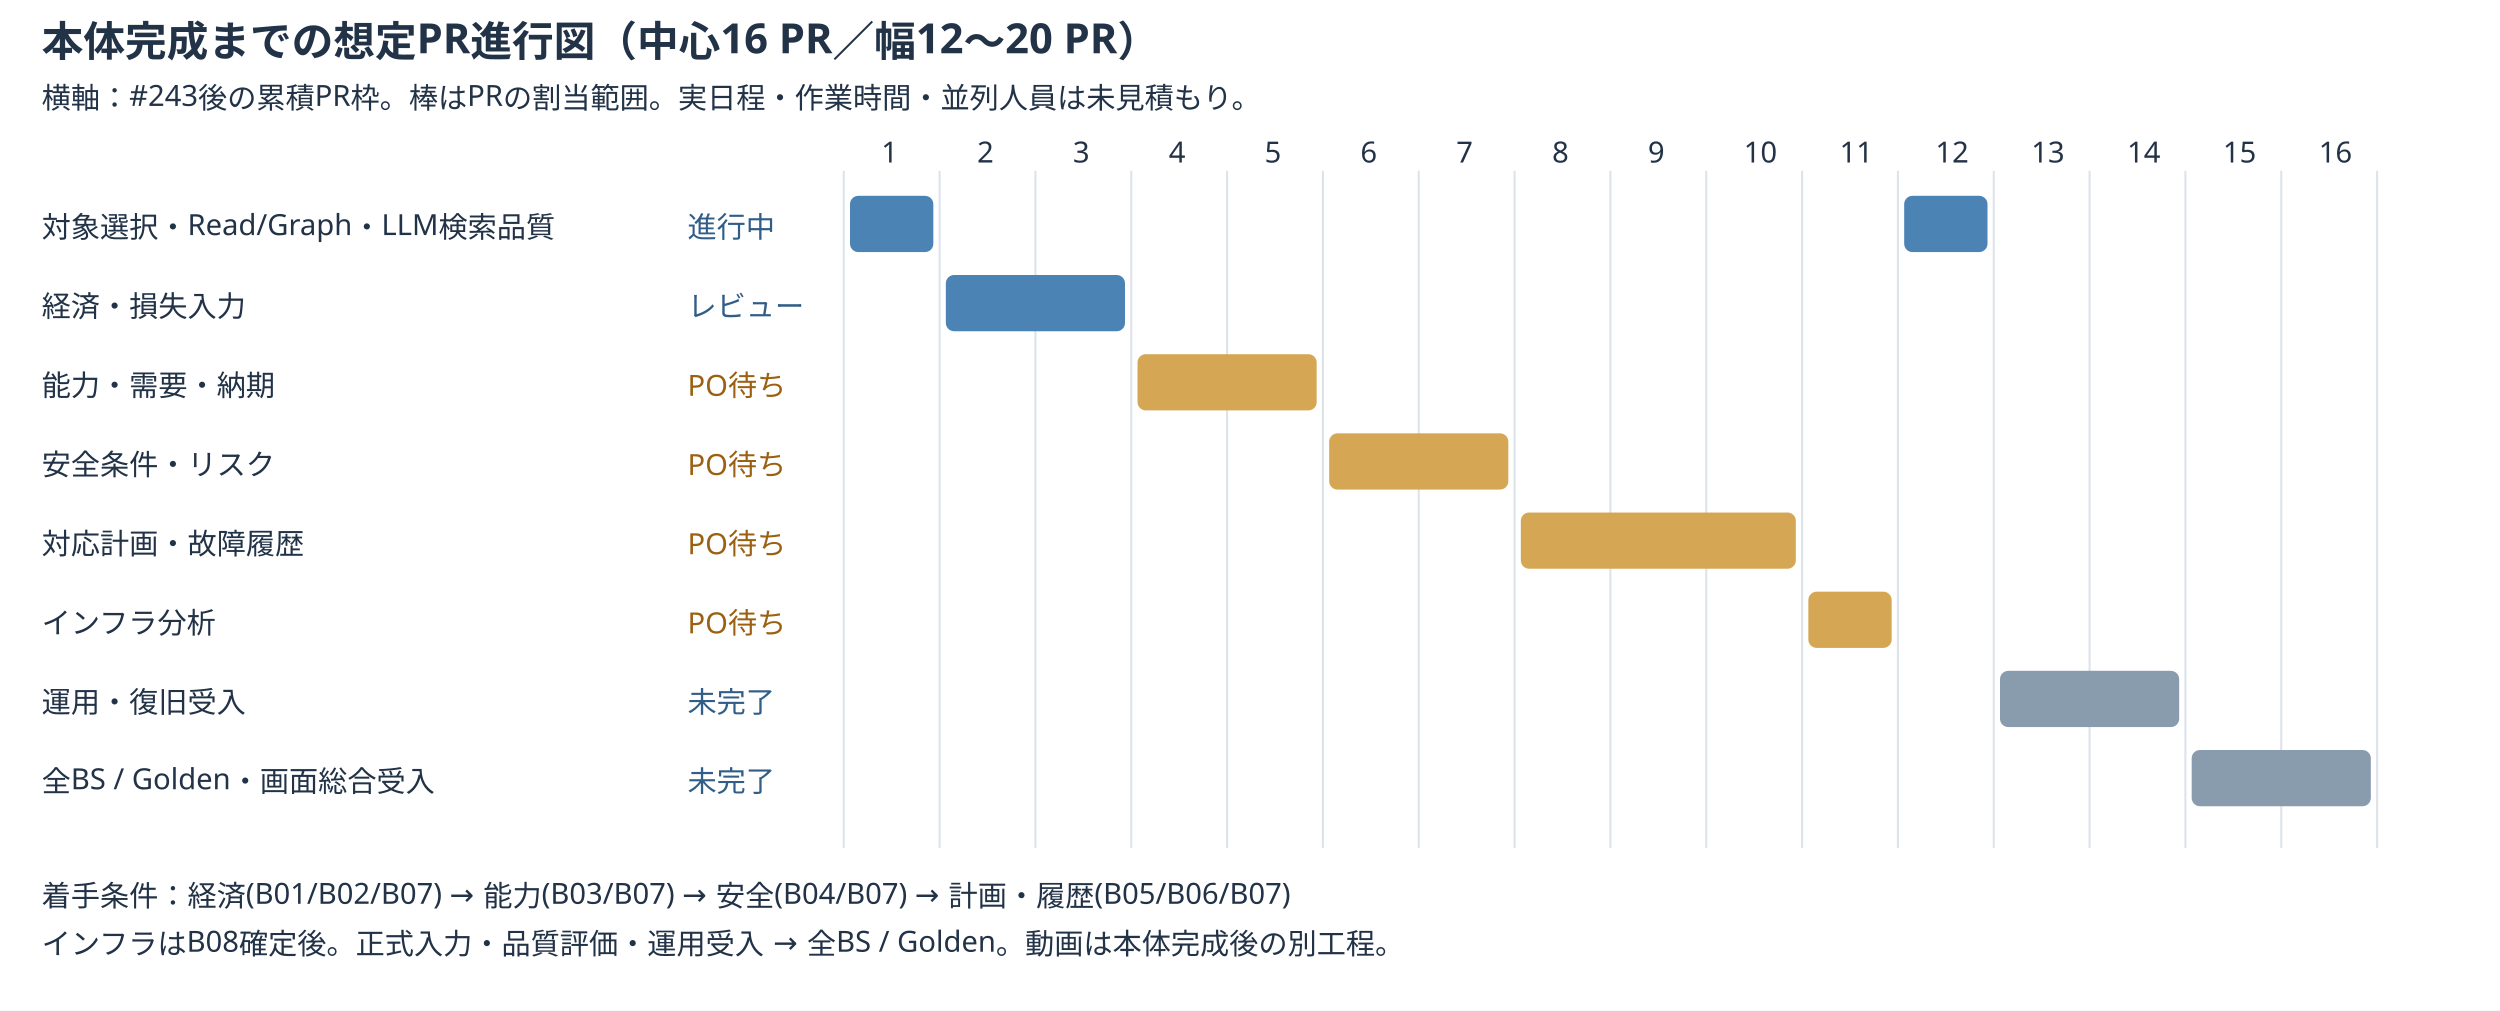
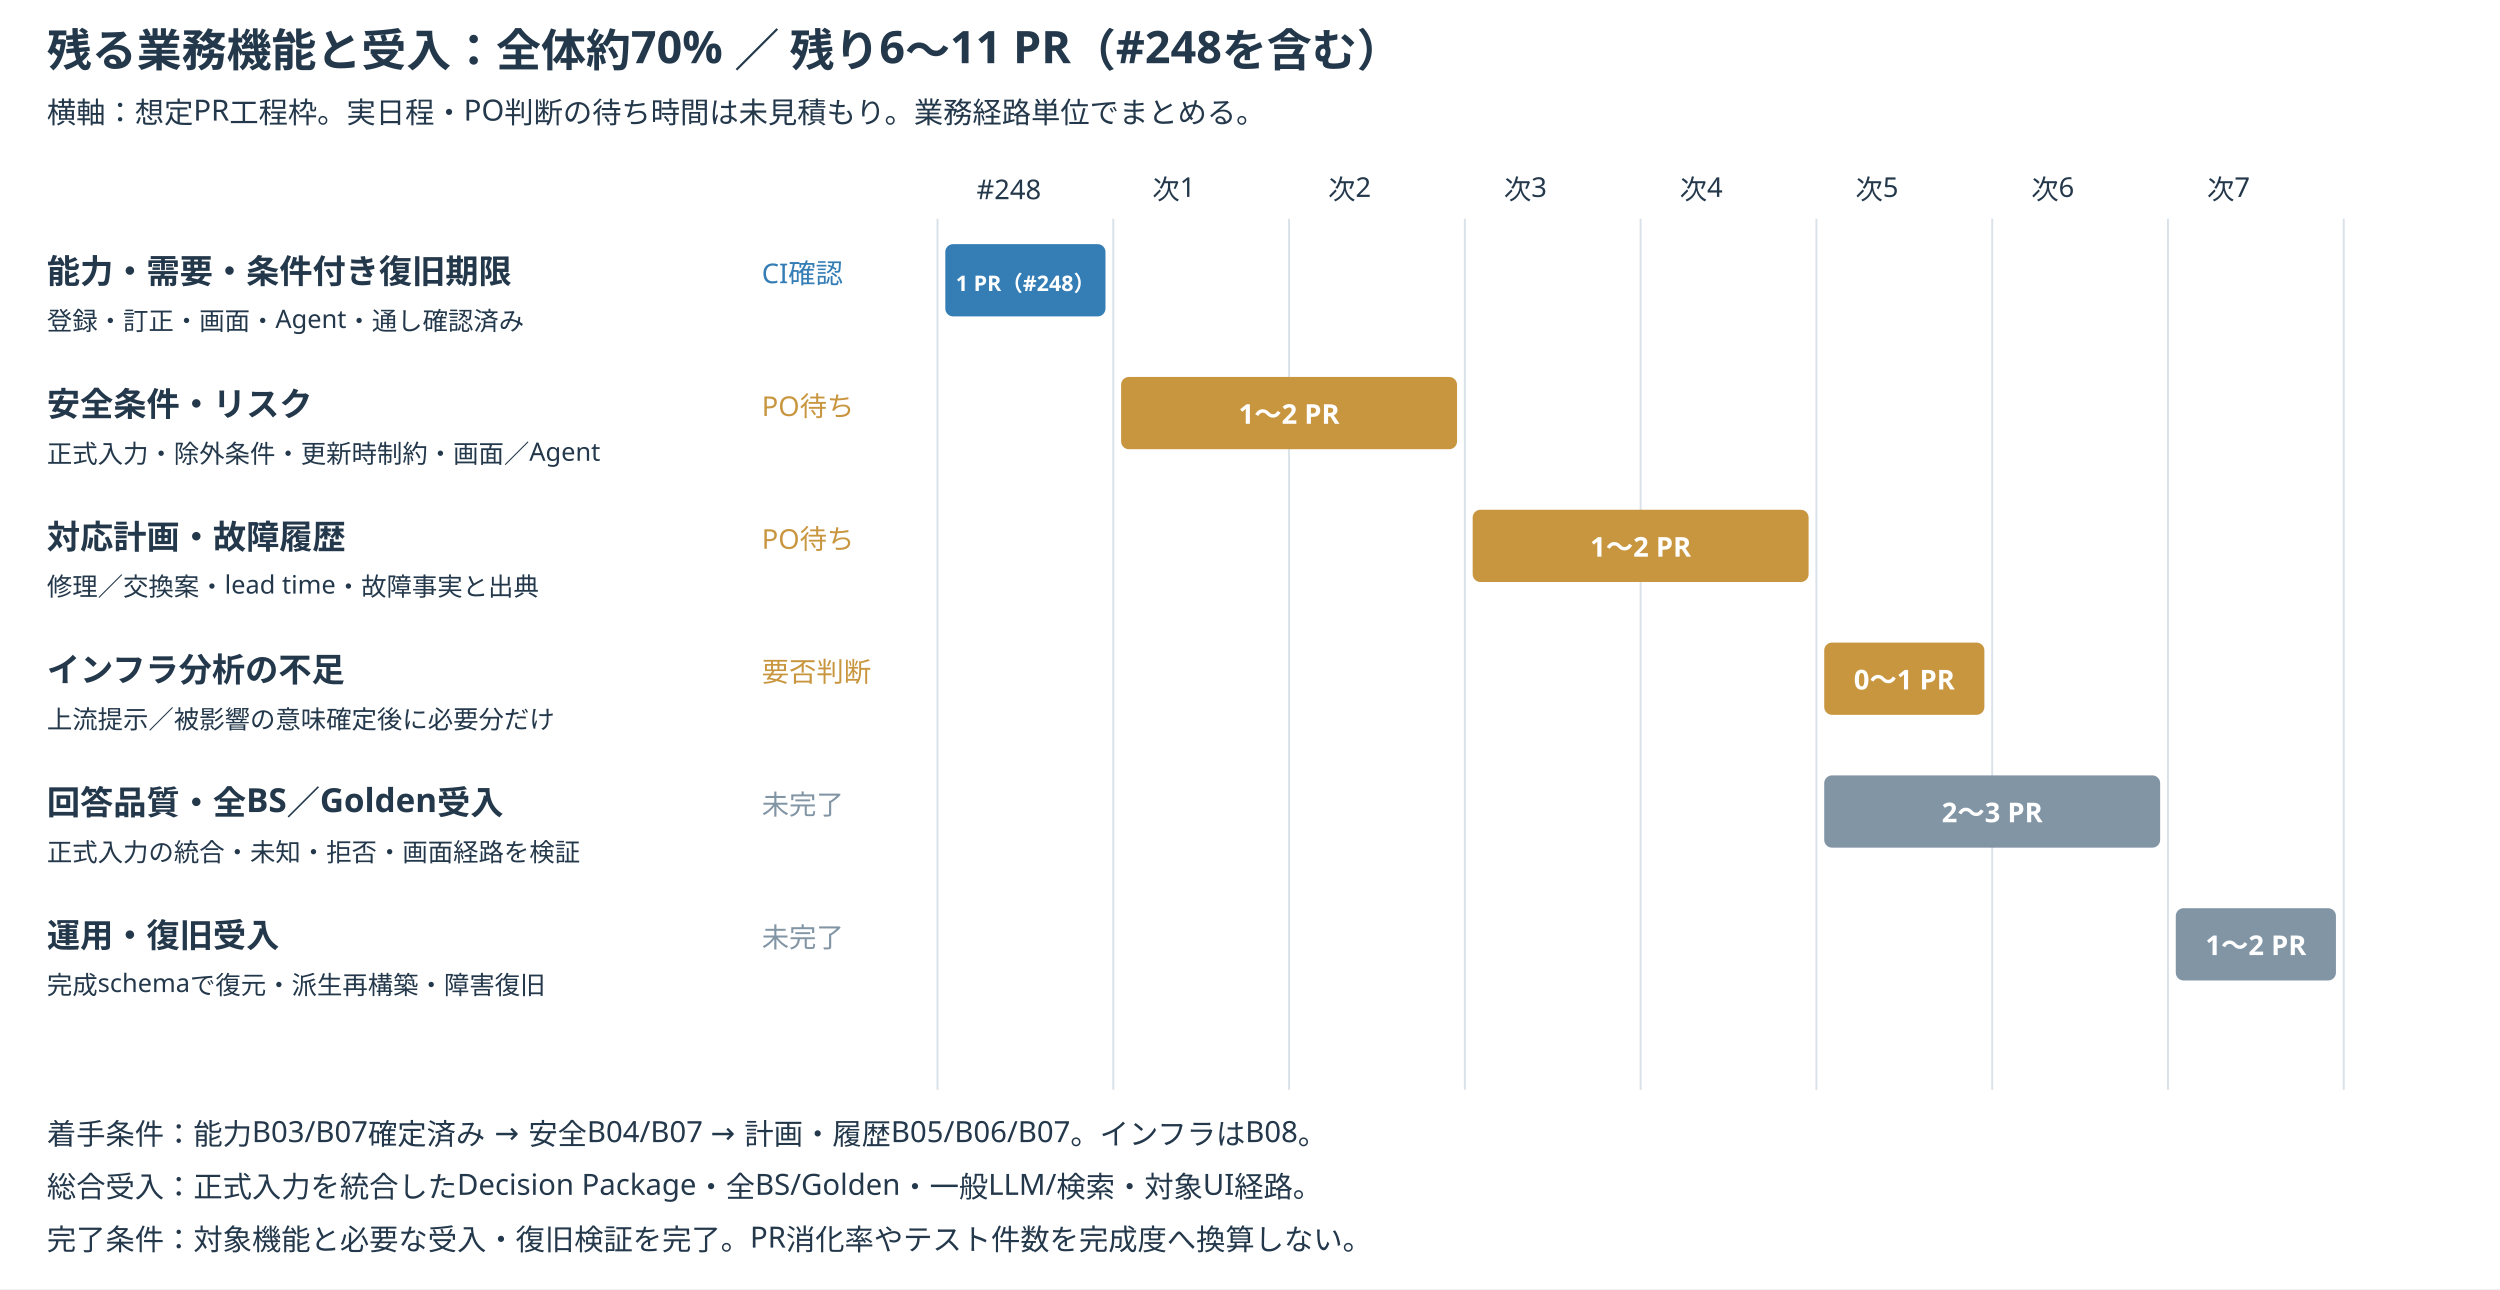
- <svg xmlns="http://www.w3.org/2000/svg" width="1200" height="485" viewBox="0 0 1200 485" role="img" aria-labelledby="title desc">
-   <rect width="1200" height="485" fill="#fff" />
-   <g font-family="sans-serif" font-size="14" fill="#223247">
-     <text x="20" y="27" font-size="20" font-weight="bold">本体完成までの想定PR進行図（中心16 PR／幅12〜20 PR）</text>
-     <text x="20" y="52">横軸：#243後の累積PR枠。棒はPRの割当範囲。実日程・作業時間・並列人員は未見積もり。</text>
-     <path d="M405 82V407" stroke="#dce3eb" />
-     <text x="423" y="78">1</text>
-     <path d="M451 82V407" stroke="#dce3eb" />
-     <text x="469" y="78">2</text>
-     <path d="M497 82V407" stroke="#dce3eb" />
-     <text x="515" y="78">3</text>
-     <path d="M543 82V407" stroke="#dce3eb" />
-     <text x="561" y="78">4</text>
-     <path d="M589 82V407" stroke="#dce3eb" />
-     <text x="607" y="78">5</text>
-     <path d="M635 82V407" stroke="#dce3eb" />
-     <text x="653" y="78">6</text>
-     <path d="M681 82V407" stroke="#dce3eb" />
-     <text x="699" y="78">7</text>
-     <path d="M727 82V407" stroke="#dce3eb" />
-     <text x="745" y="78">8</text>
-     <path d="M773 82V407" stroke="#dce3eb" />
-     <text x="791" y="78">9</text>
-     <path d="M819 82V407" stroke="#dce3eb" />
-     <text x="837" y="78">10</text>
-     <path d="M865 82V407" stroke="#dce3eb" />
-     <text x="883" y="78">11</text>
-     <path d="M911 82V407" stroke="#dce3eb" />
-     <text x="929" y="78">12</text>
-     <path d="M957 82V407" stroke="#dce3eb" />
-     <text x="975" y="78">13</text>
-     <path d="M1003 82V407" stroke="#dce3eb" />
-     <text x="1021" y="78">14</text>
-     <path d="M1049 82V407" stroke="#dce3eb" />
-     <text x="1067" y="78">15</text>
-     <path d="M1095 82V407" stroke="#dce3eb" />
-     <text x="1113" y="78">16</text>
-     <path d="M1141 82V407" stroke="#dce3eb" />
-     <text x="20" y="114">対象選択・Read/Graph・LLM検索品質</text>
-     <text x="330" y="114" fill="#315e88">進行中</text>
-     <rect x="408" y="94" width="40" height="27" rx="4" fill="#4b83b5" />
-     <rect x="914" y="94" width="40" height="27" rx="4" fill="#4b83b5" />
-     <text x="20" y="152">経済・損失入力</text>
-     <text x="330" y="152" fill="#315e88">レビュー</text>
-     <rect x="454" y="132" width="86" height="27" rx="4" fill="#4b83b5" />
-     <text x="20" y="190">能力・需要・納期</text>
-     <text x="330" y="190" fill="#9b6011">PO待ち</text>
-     <rect x="546" y="170" width="86" height="27" rx="4" fill="#d5a755" />
-     <text x="20" y="228">安全条件・リスク</text>
-     <text x="330" y="228" fill="#9b6011">PO待ち</text>
-     <rect x="638" y="208" width="86" height="27" rx="4" fill="#d5a755" />
-     <text x="20" y="266">対応計画・故障履歴</text>
-     <text x="330" y="266" fill="#9b6011">PO待ち</text>
-     <rect x="730" y="246" width="132" height="27" rx="4" fill="#d5a755" />
-     <text x="20" y="304">インフラ分析</text>
-     <text x="330" y="304" fill="#9b6011">PO待ち</text>
-     <rect x="868" y="284" width="40" height="27" rx="4" fill="#d5a755" />
-     <text x="20" y="342">運用・復旧受入</text>
-     <text x="330" y="342" fill="#315e88">未完了</text>
-     <rect x="960" y="322" width="86" height="27" rx="4" fill="#899cae" />
-     <text x="20" y="380">全BS / Golden・画面総合受入</text>
-     <text x="330" y="380" fill="#315e88">未完了</text>
-     <rect x="1052" y="360" width="86" height="27" rx="4" fill="#899cae" />
-     <text x="20" y="435">着手条件：経済(B01/B02/B07) → 能力(B03/B07) → 安全(B04/B07) → 計画・履歴(B05/B06/B07)</text>
-     <text x="20" y="458">インフラはB08確定後。正式入力・品質評価・運用受入 → 全BS / Golden。動画は本体完成後の別工程。</text>
+ <svg xmlns="http://www.w3.org/2000/svg" width="1280" height="660" viewBox="0 0 1280 660" role="img" aria-labelledby="title desc">
+   <rect width="1280" height="660" fill="white" />
+   <g font-family="sans-serif" fill="#24384b">
+     <text x="24" y="34" font-size="23" font-weight="bold">残る業務機能と受入：全体約70% ／ 残り6〜11 PR（#248を含む）</text>
+     <text x="24" y="63" font-size="15">横軸：想定PR工程枠。実日程・PO判断の待ち時間は未見積もり。業務経路単位でまとめる。</text>
+     <path d="M480 112V558" stroke="#dae2e9" />
+     <text x="500" y="102" font-size="14">#248</text>
+     <path d="M570 112V558" stroke="#dae2e9" />
+     <text x="590" y="102" font-size="14">次1</text>
+     <path d="M660 112V558" stroke="#dae2e9" />
+     <text x="680" y="102" font-size="14">次2</text>
+     <path d="M750 112V558" stroke="#dae2e9" />
+     <text x="770" y="102" font-size="14">次3</text>
+     <path d="M840 112V558" stroke="#dae2e9" />
+     <text x="860" y="102" font-size="14">次4</text>
+     <path d="M930 112V558" stroke="#dae2e9" />
+     <text x="950" y="102" font-size="14">次5</text>
+     <path d="M1020 112V558" stroke="#dae2e9" />
+     <text x="1040" y="102" font-size="14">次6</text>
+     <path d="M1110 112V558" stroke="#dae2e9" />
+     <text x="1130" y="102" font-size="14">次7</text>
+     <path d="M1200 112V558" stroke="#dae2e9" />
+     <text x="24" y="145" font-size="17" font-weight="bold">能力・需要・条件付き復旧期限</text>
+     <text x="24" y="169" font-size="13">登録・訂正・画面・Agent・通し確認済み</text>
+     <text x="390" y="145" font-size="14" fill="#347db5">CI確認</text>
+     <rect x="484" y="125" width="82" height="37" rx="4" fill="#347db5" />
+     <text x="525" y="149" text-anchor="middle" font-size="11" fill="white" font-weight="bold">1 PR（#248）</text>
+     <text x="24" y="213" font-size="17" font-weight="bold">安全条件・リスク</text>
+     <text x="24" y="237" font-size="13">正式入力・除外条件・更新時制約・画面／Agent</text>
+     <text x="390" y="213" font-size="14" fill="#c99640">PO待ち</text>
+     <rect x="574" y="193" width="172" height="37" rx="4" fill="#c99640" />
+     <text x="660" y="217" text-anchor="middle" font-size="14" fill="white" font-weight="bold">1〜2 PR</text>
+     <text x="24" y="281" font-size="17" font-weight="bold">対応計画・故障履歴</text>
+     <text x="24" y="305" font-size="13">修理／交換案・lead time・故障事実と出典</text>
+     <text x="390" y="281" font-size="14" fill="#c99640">PO待ち</text>
+     <rect x="754" y="261" width="172" height="37" rx="4" fill="#c99640" />
+     <text x="840" y="285" text-anchor="middle" font-size="14" fill="white" font-weight="bold">1〜2 PR</text>
+     <text x="24" y="349" font-size="17" font-weight="bold">インフラ分析の不足</text>
+     <text x="24" y="373" font-size="13">上流提示／被影響の意味確定後に必要分だけ</text>
+     <text x="390" y="349" font-size="14" fill="#c99640">要否判断</text>
+     <rect x="934" y="329" width="82" height="37" rx="4" fill="#c99640" />
+     <text x="975" y="353" text-anchor="middle" font-size="14" fill="white" font-weight="bold">0〜1 PR</text>
+     <text x="24" y="417" font-size="17" font-weight="bold">回答品質・全BS／Golden受入</text>
+     <text x="24" y="441" font-size="13">正式入力の統合・未知・拒否・画面経路を検証</text>
+     <text x="390" y="417" font-size="14" fill="#8295a5">未完了</text>
+     <rect x="934" y="397" width="172" height="37" rx="4" fill="#8295a5" />
+     <text x="1020" y="421" text-anchor="middle" font-size="14" fill="white" font-weight="bold">2〜3 PR</text>
+     <text x="24" y="485" font-size="17" font-weight="bold">運用・復旧受入</text>
+     <text x="24" y="509" font-size="13">完成schemaで復元・派生再構築・障害復旧</text>
+     <text x="390" y="485" font-size="14" fill="#8295a5">未完了</text>
+     <rect x="1114" y="465" width="82" height="37" rx="4" fill="#8295a5" />
+     <text x="1155" y="489" text-anchor="middle" font-size="14" fill="white" font-weight="bold">1〜2 PR</text>
+     <text x="24" y="586" font-size="15">着手条件：能力B03/B07確定済み → 安全B04/B07 → 計画・履歴B05/B06/B07。インフラはB08。</text>
+     <text x="24" y="613" font-size="15">総合受入：正式入力を統合したDecision Package・全BS/Golden・一般LLM/検索・対象UI経路。</text>
+     <text x="24" y="640" font-size="15">完了条件：対象機能と必要な受入・復旧検証を完了。PR消化率やテスト件数を完成度へ換算しない。</text>
  </g>
</svg>
